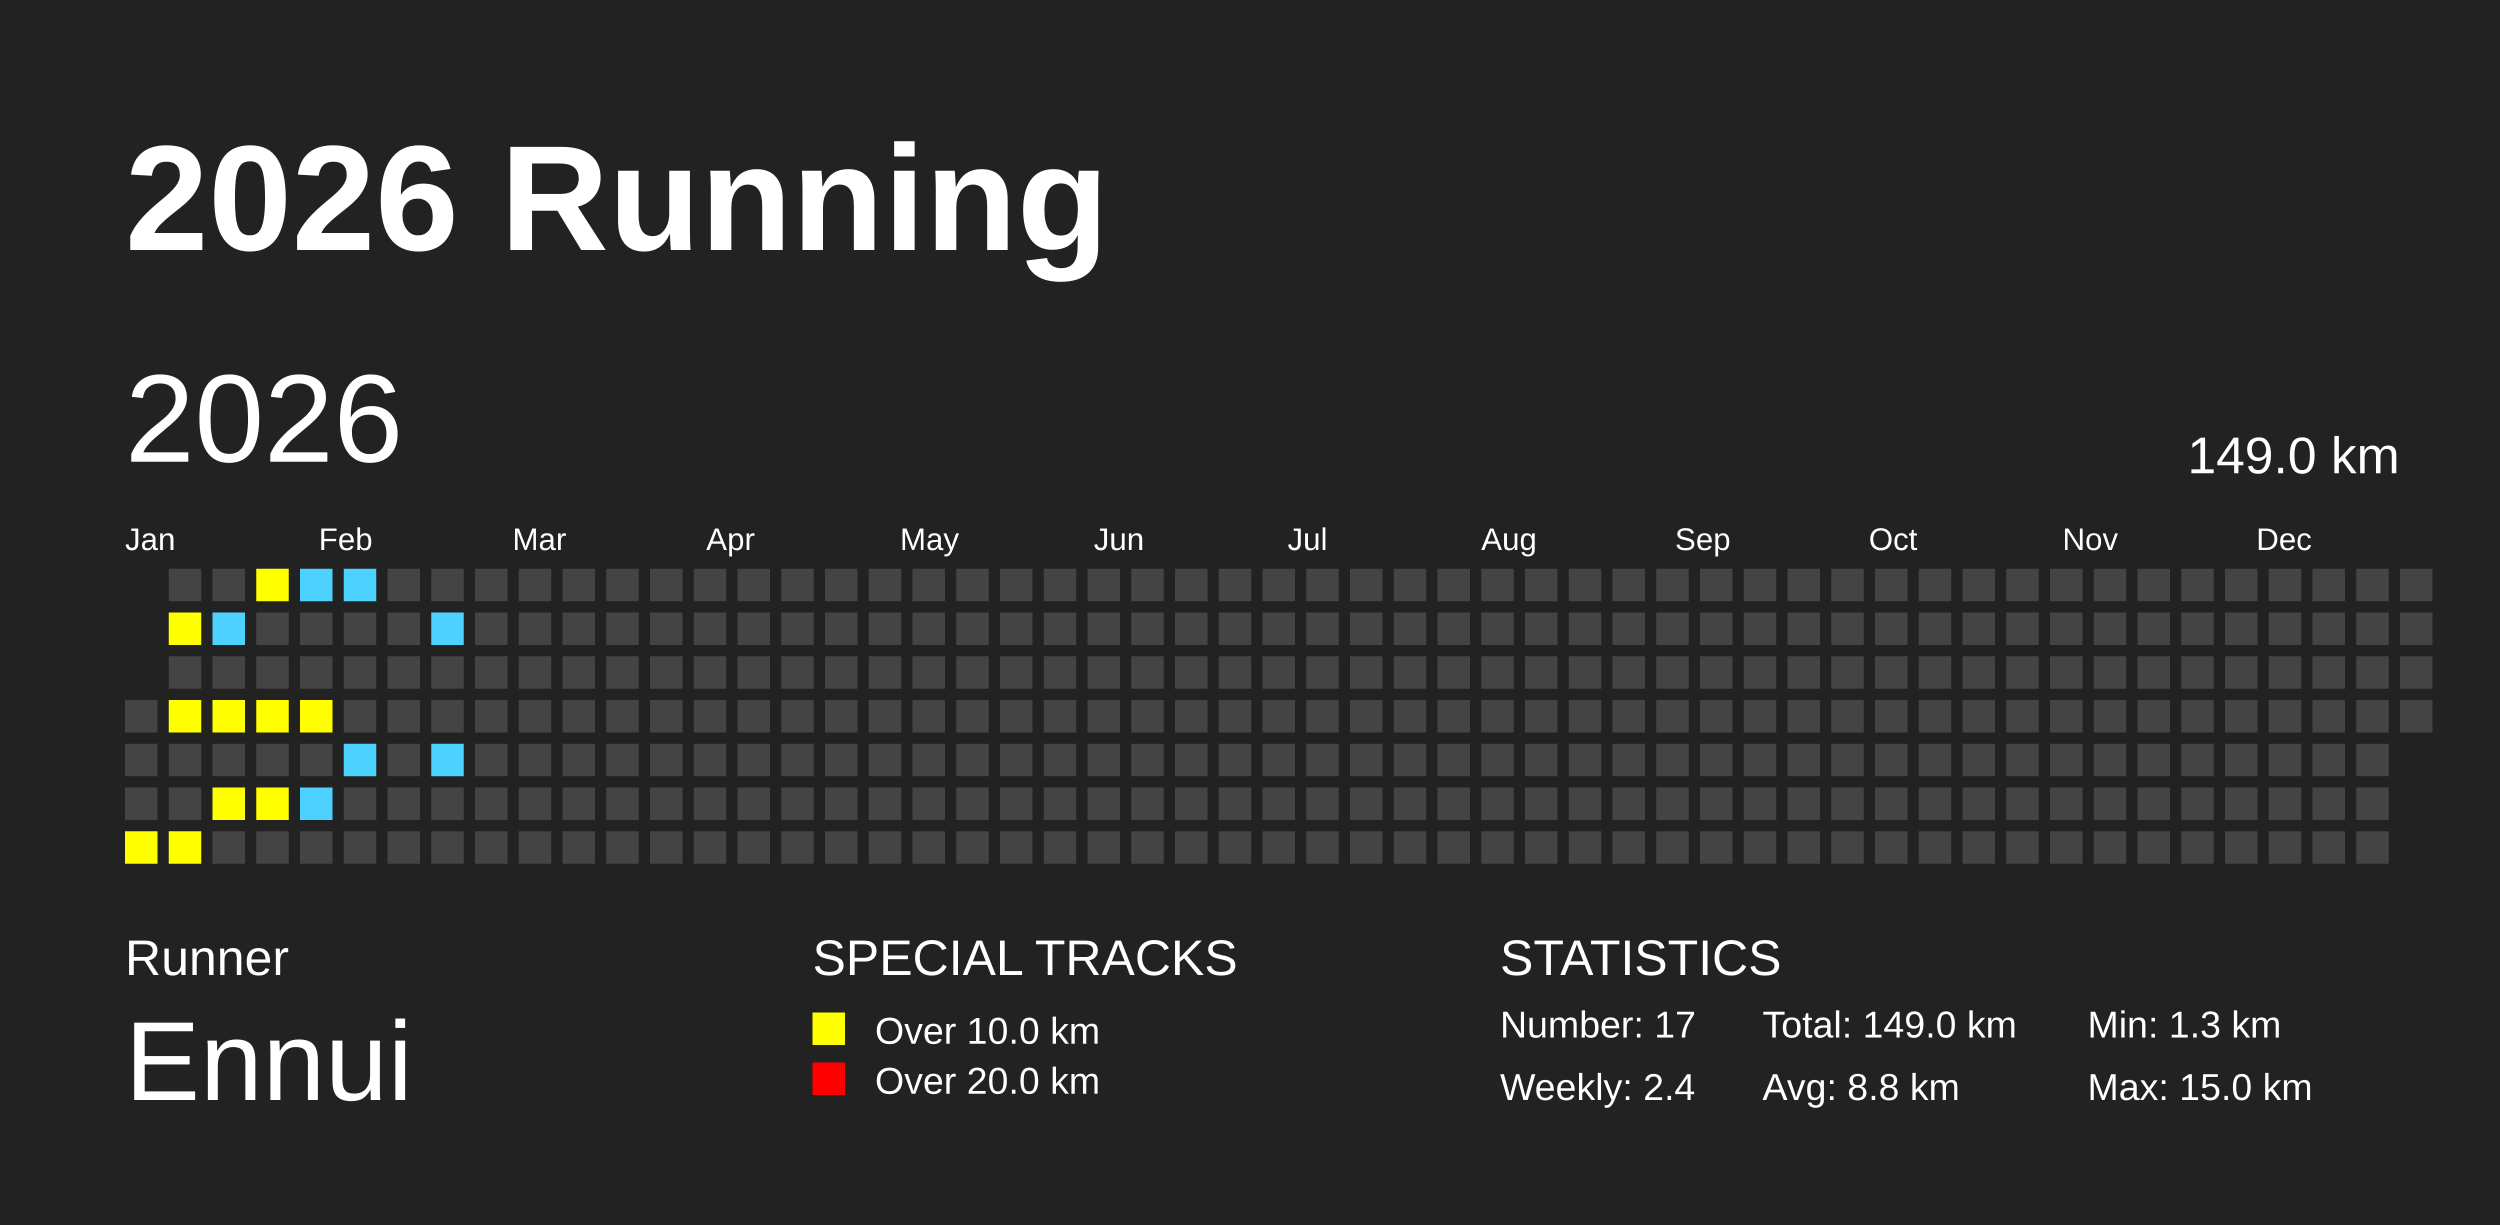
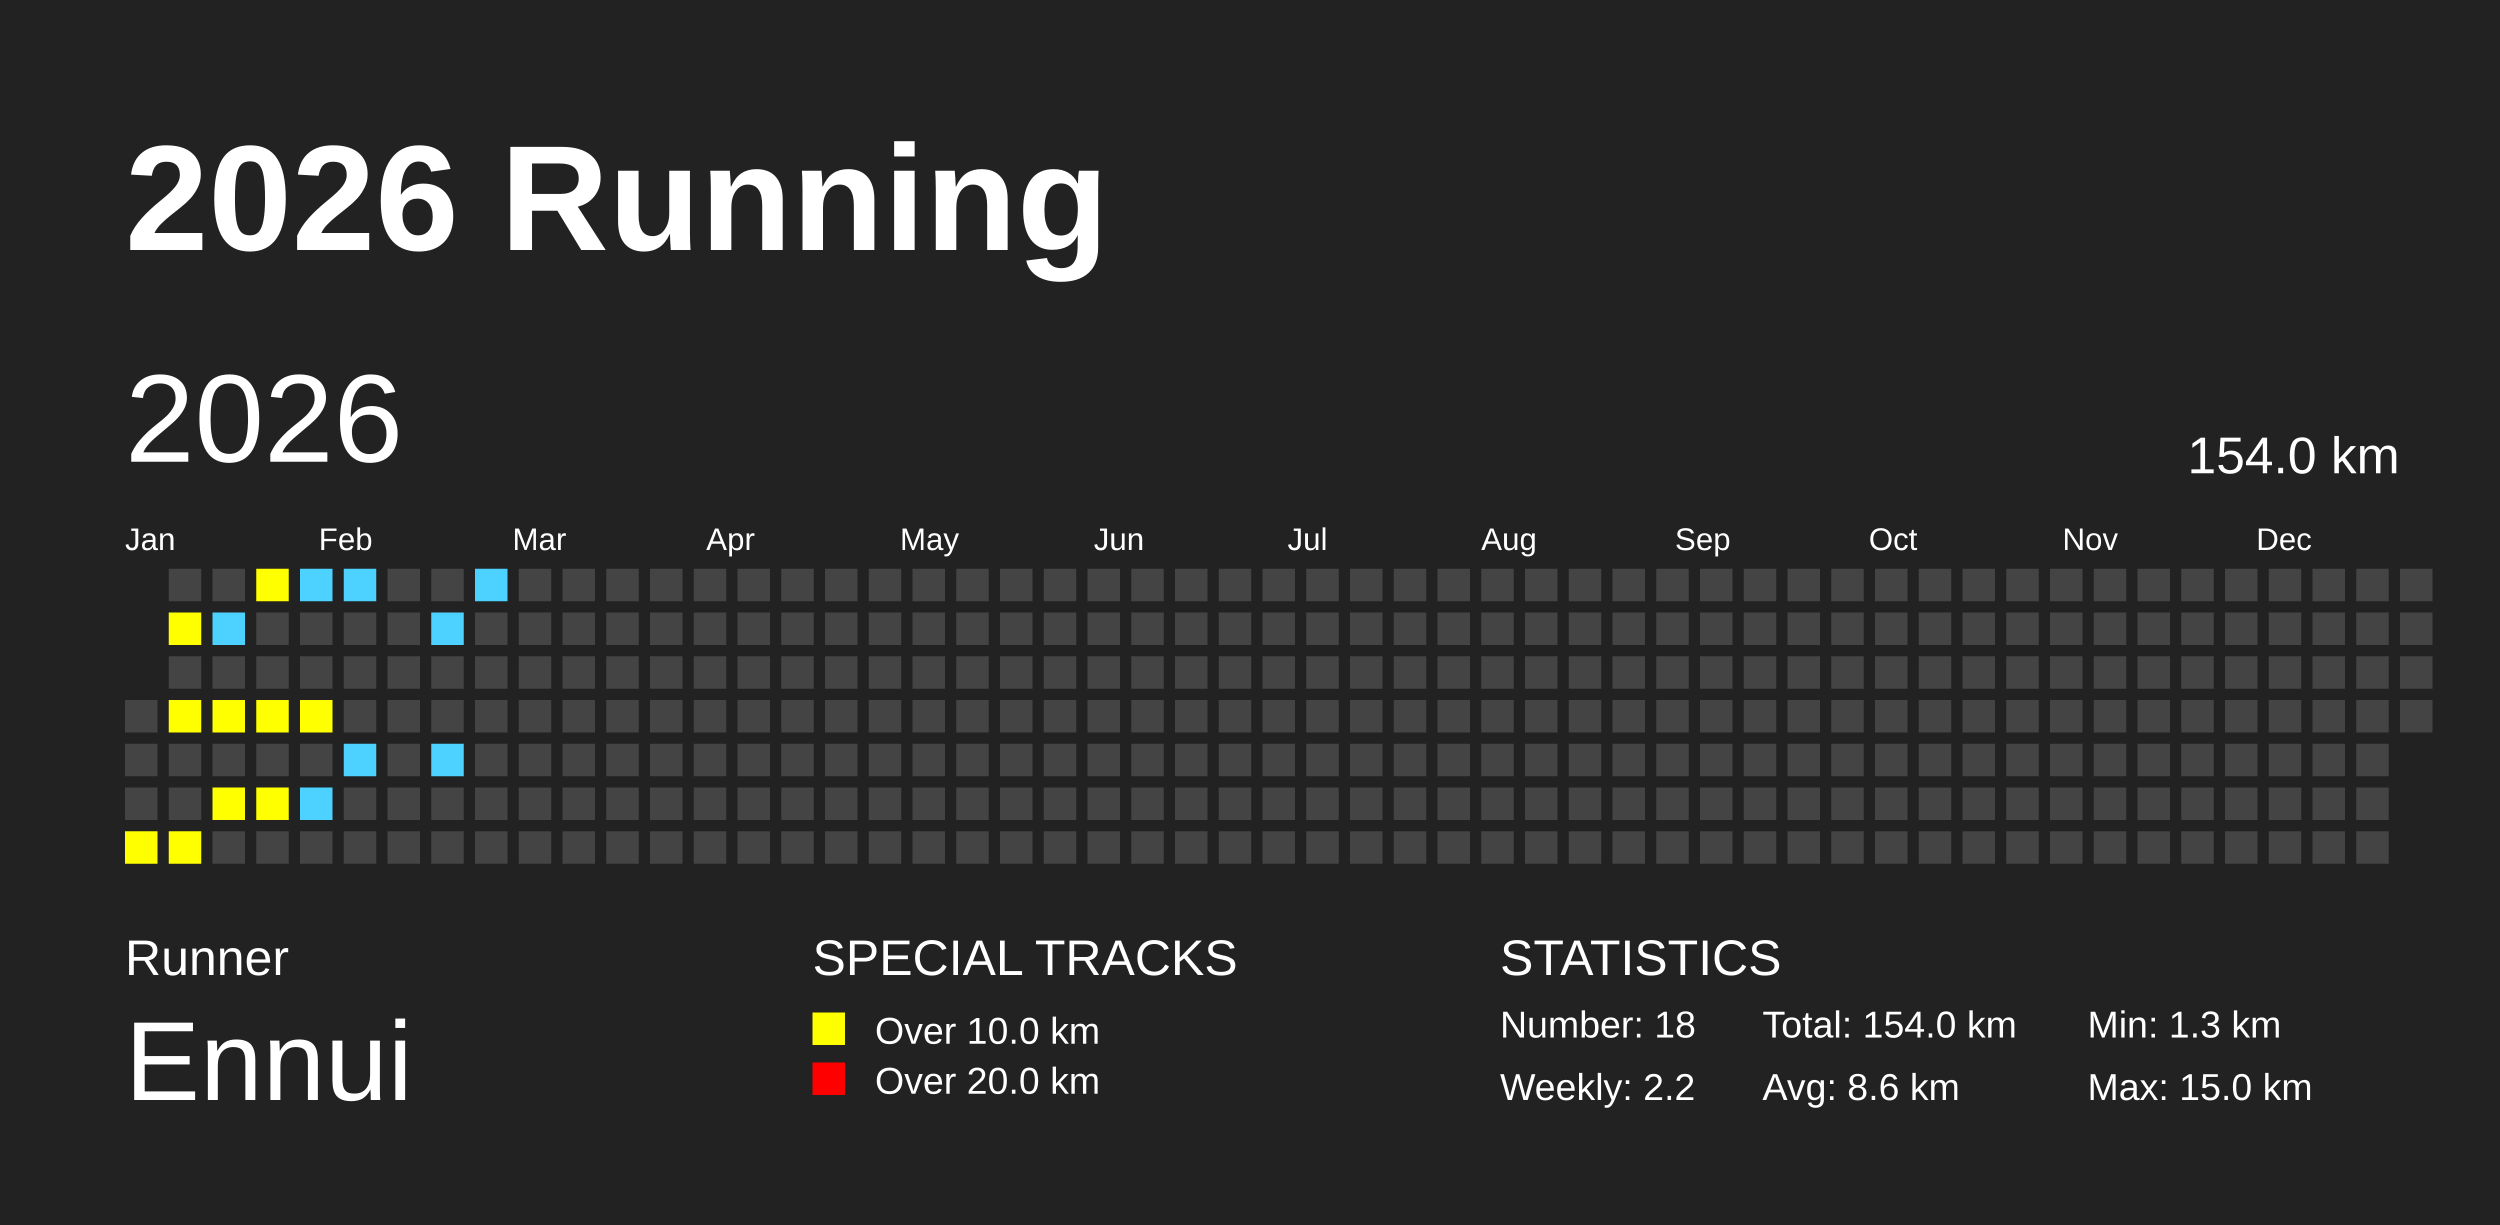
<svg xmlns="http://www.w3.org/2000/svg" baseProfile="full" height="98mm" version="1.1" viewBox="0,0,200,98" width="200mm">
  <defs />
  <rect fill="#222222" height="98" width="200" x="0" y="0" />
  <text fill="#FFFFFF" style="font-size:12px; font-family:Arial; font-weight:bold;" x="10" y="20">2026 Running</text>
  <text fill="#FFFFFF" style="font-size:4px; font-family:Arial" x="10" y="78">Runner</text>
  <text fill="#FFFFFF" style="font-size:9px; font-family:Arial" x="10" y="88">Ennui</text>
  <text fill="#FFFFFF" style="font-size:4px; font-family:Arial" x="65" y="78">SPECIAL TRACKS</text>
  <rect fill="yellow" height="2.6" width="2.6" x="65" y="81" />
  <text fill="#FFFFFF" style="font-size:3px; font-family:Arial" x="70" y="83.5">Over 10.0 km</text>
  <rect fill="red" height="2.6" width="2.6" x="65" y="85" />
  <text fill="#FFFFFF" style="font-size:3px; font-family:Arial" x="70" y="87.5">Over 20.0 km</text>
  <text fill="#FFFFFF" style="font-size:4px; font-family:Arial" x="120" y="78">STATISTICS</text>
-   <text fill="#FFFFFF" style="font-size:3px; font-family:Arial" x="120" y="83">Number: 17</text>
-   <text fill="#FFFFFF" style="font-size:3px; font-family:Arial" x="120" y="88">Weekly: 2.4</text>
-   <text fill="#FFFFFF" style="font-size:3px; font-family:Arial" x="141" y="83">Total: 149.0 km</text>
-   <text fill="#FFFFFF" style="font-size:3px; font-family:Arial" x="141" y="88">Avg: 8.8 km</text>
+   <text fill="#FFFFFF" style="font-size:3px; font-family:Arial" x="120" y="83">Number: 18</text>
+   <text fill="#FFFFFF" style="font-size:3px; font-family:Arial" x="120" y="88">Weekly: 2.2</text>
+   <text fill="#FFFFFF" style="font-size:3px; font-family:Arial" x="141" y="83">Total: 154.0 km</text>
+   <text fill="#FFFFFF" style="font-size:3px; font-family:Arial" x="141" y="88">Avg: 8.6 km</text>
  <text fill="#FFFFFF" style="font-size:3px; font-family:Arial" x="167" y="83">Min: 1.3 km</text>
  <text fill="#FFFFFF" style="font-size:3px; font-family:Arial" x="167" y="88">Max: 15.0 km</text>
  <text dominant-baseline="hanging" fill="#FFFFFF" style="font-size:10.0px; font-family:Arial;" x="10" y="30">2026</text>
-   <text dominant-baseline="hanging" fill="#FFFFFF" style="font-size:4.125px; font-family:Arial;" x="175" y="35">149.0 km</text>
+   <text dominant-baseline="hanging" fill="#FFFFFF" style="font-size:4.125px; font-family:Arial;" x="175" y="35">154.0 km</text>
  <text fill="#FFFFFF" style="font-size:2.5px; font-family:Arial" x="10.0" y="44">Jan</text>
  <text fill="#FFFFFF" style="font-size:2.5px; font-family:Arial" x="25.5" y="44">Feb</text>
  <text fill="#FFFFFF" style="font-size:2.5px; font-family:Arial" x="41.0" y="44">Mar</text>
  <text fill="#FFFFFF" style="font-size:2.5px; font-family:Arial" x="56.5" y="44">Apr</text>
  <text fill="#FFFFFF" style="font-size:2.5px; font-family:Arial" x="72.0" y="44">May</text>
  <text fill="#FFFFFF" style="font-size:2.5px; font-family:Arial" x="87.5" y="44">Jun</text>
  <text fill="#FFFFFF" style="font-size:2.5px; font-family:Arial" x="103.0" y="44">Jul</text>
  <text fill="#FFFFFF" style="font-size:2.5px; font-family:Arial" x="118.5" y="44">Aug</text>
  <text fill="#FFFFFF" style="font-size:2.5px; font-family:Arial" x="134.0" y="44">Sep</text>
  <text fill="#FFFFFF" style="font-size:2.5px; font-family:Arial" x="149.5" y="44">Oct</text>
  <text fill="#FFFFFF" style="font-size:2.5px; font-family:Arial" x="165.0" y="44">Nov</text>
  <text fill="#FFFFFF" style="font-size:2.5px; font-family:Arial" x="180.5" y="44">Dec</text>
  <rect fill="#444444" height="2.6" width="2.6" x="10.0" y="56.0" />
  <rect fill="#444444" height="2.6" width="2.6" x="10.0" y="59.5" />
  <rect fill="#444444" height="2.6" width="2.6" x="10.0" y="63.0" />
  <rect fill="yellow" height="2.6" width="2.6" x="10.0" y="66.5" />
  <rect fill="#444444" height="2.6" width="2.6" x="13.5" y="45.5" />
  <rect fill="yellow" height="2.6" width="2.6" x="13.5" y="49.0" />
  <rect fill="#444444" height="2.6" width="2.6" x="13.5" y="52.5" />
  <rect fill="yellow" height="2.6" width="2.6" x="13.5" y="56.0" />
  <rect fill="#444444" height="2.6" width="2.6" x="13.5" y="59.5" />
  <rect fill="#444444" height="2.6" width="2.6" x="13.5" y="63.0" />
  <rect fill="yellow" height="2.6" width="2.6" x="13.5" y="66.5" />
  <rect fill="#444444" height="2.6" width="2.6" x="17.0" y="45.5" />
  <rect fill="#4DD2FF" height="2.6" width="2.6" x="17.0" y="49.0" />
  <rect fill="#444444" height="2.6" width="2.6" x="17.0" y="52.5" />
  <rect fill="yellow" height="2.6" width="2.6" x="17.0" y="56.0" />
  <rect fill="#444444" height="2.6" width="2.6" x="17.0" y="59.5" />
  <rect fill="yellow" height="2.6" width="2.6" x="17.0" y="63.0" />
  <rect fill="#444444" height="2.6" width="2.6" x="17.0" y="66.5" />
  <rect fill="yellow" height="2.6" width="2.6" x="20.5" y="45.5" />
  <rect fill="#444444" height="2.6" width="2.6" x="20.5" y="49.0" />
  <rect fill="#444444" height="2.6" width="2.6" x="20.5" y="52.5" />
  <rect fill="yellow" height="2.6" width="2.6" x="20.5" y="56.0" />
  <rect fill="#444444" height="2.6" width="2.6" x="20.5" y="59.5" />
  <rect fill="yellow" height="2.6" width="2.6" x="20.5" y="63.0" />
  <rect fill="#444444" height="2.6" width="2.6" x="20.5" y="66.5" />
  <rect fill="#4DD2FF" height="2.6" width="2.6" x="24.0" y="45.5" />
  <rect fill="#444444" height="2.6" width="2.6" x="24.0" y="49.0" />
  <rect fill="#444444" height="2.6" width="2.6" x="24.0" y="52.5" />
  <rect fill="yellow" height="2.6" width="2.6" x="24.0" y="56.0" />
  <rect fill="#444444" height="2.6" width="2.6" x="24.0" y="59.5" />
  <rect fill="#4DD2FF" height="2.6" width="2.6" x="24.0" y="63.0" />
  <rect fill="#444444" height="2.6" width="2.6" x="24.0" y="66.5" />
  <rect fill="#4DD2FF" height="2.6" width="2.6" x="27.5" y="45.5" />
  <rect fill="#444444" height="2.6" width="2.6" x="27.5" y="49.0" />
  <rect fill="#444444" height="2.6" width="2.6" x="27.5" y="52.5" />
  <rect fill="#444444" height="2.6" width="2.6" x="27.5" y="56.0" />
  <rect fill="#4DD2FF" height="2.6" width="2.6" x="27.5" y="59.5" />
  <rect fill="#444444" height="2.6" width="2.6" x="27.5" y="63.0" />
  <rect fill="#444444" height="2.6" width="2.6" x="27.5" y="66.5" />
  <rect fill="#444444" height="2.6" width="2.6" x="31.0" y="45.5" />
  <rect fill="#444444" height="2.6" width="2.6" x="31.0" y="49.0" />
  <rect fill="#444444" height="2.6" width="2.6" x="31.0" y="52.5" />
  <rect fill="#444444" height="2.6" width="2.6" x="31.0" y="56.0" />
  <rect fill="#444444" height="2.6" width="2.6" x="31.0" y="59.5" />
  <rect fill="#444444" height="2.6" width="2.6" x="31.0" y="63.0" />
  <rect fill="#444444" height="2.6" width="2.6" x="31.0" y="66.5" />
  <rect fill="#444444" height="2.6" width="2.6" x="34.5" y="45.5" />
  <rect fill="#4DD2FF" height="2.6" width="2.6" x="34.5" y="49.0" />
  <rect fill="#444444" height="2.6" width="2.6" x="34.5" y="52.5" />
  <rect fill="#444444" height="2.6" width="2.6" x="34.5" y="56.0" />
  <rect fill="#4DD2FF" height="2.6" width="2.6" x="34.5" y="59.5" />
  <rect fill="#444444" height="2.6" width="2.6" x="34.5" y="63.0" />
  <rect fill="#444444" height="2.6" width="2.6" x="34.5" y="66.5" />
-   <rect fill="#444444" height="2.6" width="2.6" x="38.0" y="45.5" />
+   <rect fill="#4DD2FF" height="2.6" width="2.6" x="38.0" y="45.5" />
  <rect fill="#444444" height="2.6" width="2.6" x="38.0" y="49.0" />
  <rect fill="#444444" height="2.6" width="2.6" x="38.0" y="52.5" />
  <rect fill="#444444" height="2.6" width="2.6" x="38.0" y="56.0" />
  <rect fill="#444444" height="2.6" width="2.6" x="38.0" y="59.5" />
  <rect fill="#444444" height="2.6" width="2.6" x="38.0" y="63.0" />
  <rect fill="#444444" height="2.6" width="2.6" x="38.0" y="66.5" />
  <rect fill="#444444" height="2.6" width="2.6" x="41.5" y="45.5" />
  <rect fill="#444444" height="2.6" width="2.6" x="41.5" y="49.0" />
  <rect fill="#444444" height="2.6" width="2.6" x="41.5" y="52.5" />
  <rect fill="#444444" height="2.6" width="2.6" x="41.5" y="56.0" />
  <rect fill="#444444" height="2.6" width="2.6" x="41.5" y="59.5" />
  <rect fill="#444444" height="2.6" width="2.6" x="41.5" y="63.0" />
  <rect fill="#444444" height="2.6" width="2.6" x="41.5" y="66.5" />
  <rect fill="#444444" height="2.6" width="2.6" x="45.0" y="45.5" />
  <rect fill="#444444" height="2.6" width="2.6" x="45.0" y="49.0" />
  <rect fill="#444444" height="2.6" width="2.6" x="45.0" y="52.5" />
  <rect fill="#444444" height="2.6" width="2.6" x="45.0" y="56.0" />
  <rect fill="#444444" height="2.6" width="2.6" x="45.0" y="59.5" />
  <rect fill="#444444" height="2.6" width="2.6" x="45.0" y="63.0" />
  <rect fill="#444444" height="2.6" width="2.6" x="45.0" y="66.5" />
  <rect fill="#444444" height="2.6" width="2.6" x="48.5" y="45.5" />
  <rect fill="#444444" height="2.6" width="2.6" x="48.5" y="49.0" />
  <rect fill="#444444" height="2.6" width="2.6" x="48.5" y="52.5" />
  <rect fill="#444444" height="2.6" width="2.6" x="48.5" y="56.0" />
  <rect fill="#444444" height="2.6" width="2.6" x="48.5" y="59.5" />
  <rect fill="#444444" height="2.6" width="2.6" x="48.5" y="63.0" />
  <rect fill="#444444" height="2.6" width="2.6" x="48.5" y="66.5" />
  <rect fill="#444444" height="2.6" width="2.6" x="52.0" y="45.5" />
  <rect fill="#444444" height="2.6" width="2.6" x="52.0" y="49.0" />
  <rect fill="#444444" height="2.6" width="2.6" x="52.0" y="52.5" />
  <rect fill="#444444" height="2.6" width="2.6" x="52.0" y="56.0" />
  <rect fill="#444444" height="2.6" width="2.6" x="52.0" y="59.5" />
  <rect fill="#444444" height="2.6" width="2.6" x="52.0" y="63.0" />
  <rect fill="#444444" height="2.6" width="2.6" x="52.0" y="66.5" />
  <rect fill="#444444" height="2.6" width="2.6" x="55.5" y="45.5" />
  <rect fill="#444444" height="2.6" width="2.6" x="55.5" y="49.0" />
  <rect fill="#444444" height="2.6" width="2.6" x="55.5" y="52.5" />
  <rect fill="#444444" height="2.6" width="2.6" x="55.5" y="56.0" />
  <rect fill="#444444" height="2.6" width="2.6" x="55.5" y="59.5" />
  <rect fill="#444444" height="2.6" width="2.6" x="55.5" y="63.0" />
  <rect fill="#444444" height="2.6" width="2.6" x="55.5" y="66.5" />
  <rect fill="#444444" height="2.6" width="2.6" x="59.0" y="45.5" />
  <rect fill="#444444" height="2.6" width="2.6" x="59.0" y="49.0" />
  <rect fill="#444444" height="2.6" width="2.6" x="59.0" y="52.5" />
  <rect fill="#444444" height="2.6" width="2.6" x="59.0" y="56.0" />
  <rect fill="#444444" height="2.6" width="2.6" x="59.0" y="59.5" />
  <rect fill="#444444" height="2.6" width="2.6" x="59.0" y="63.0" />
  <rect fill="#444444" height="2.6" width="2.6" x="59.0" y="66.5" />
  <rect fill="#444444" height="2.6" width="2.6" x="62.5" y="45.5" />
  <rect fill="#444444" height="2.6" width="2.6" x="62.5" y="49.0" />
  <rect fill="#444444" height="2.6" width="2.6" x="62.5" y="52.5" />
  <rect fill="#444444" height="2.6" width="2.6" x="62.5" y="56.0" />
  <rect fill="#444444" height="2.6" width="2.6" x="62.5" y="59.5" />
  <rect fill="#444444" height="2.6" width="2.6" x="62.5" y="63.0" />
  <rect fill="#444444" height="2.6" width="2.6" x="62.5" y="66.5" />
  <rect fill="#444444" height="2.6" width="2.6" x="66.0" y="45.5" />
  <rect fill="#444444" height="2.6" width="2.6" x="66.0" y="49.0" />
  <rect fill="#444444" height="2.6" width="2.6" x="66.0" y="52.5" />
  <rect fill="#444444" height="2.6" width="2.6" x="66.0" y="56.0" />
  <rect fill="#444444" height="2.6" width="2.6" x="66.0" y="59.5" />
  <rect fill="#444444" height="2.6" width="2.6" x="66.0" y="63.0" />
  <rect fill="#444444" height="2.6" width="2.6" x="66.0" y="66.5" />
  <rect fill="#444444" height="2.6" width="2.6" x="69.5" y="45.5" />
  <rect fill="#444444" height="2.6" width="2.6" x="69.5" y="49.0" />
  <rect fill="#444444" height="2.6" width="2.6" x="69.5" y="52.5" />
  <rect fill="#444444" height="2.6" width="2.6" x="69.5" y="56.0" />
  <rect fill="#444444" height="2.6" width="2.6" x="69.5" y="59.5" />
  <rect fill="#444444" height="2.6" width="2.6" x="69.5" y="63.0" />
  <rect fill="#444444" height="2.6" width="2.6" x="69.5" y="66.5" />
  <rect fill="#444444" height="2.6" width="2.6" x="73.0" y="45.5" />
  <rect fill="#444444" height="2.6" width="2.6" x="73.0" y="49.0" />
  <rect fill="#444444" height="2.6" width="2.6" x="73.0" y="52.5" />
  <rect fill="#444444" height="2.6" width="2.6" x="73.0" y="56.0" />
  <rect fill="#444444" height="2.6" width="2.6" x="73.0" y="59.5" />
  <rect fill="#444444" height="2.6" width="2.6" x="73.0" y="63.0" />
  <rect fill="#444444" height="2.6" width="2.6" x="73.0" y="66.5" />
  <rect fill="#444444" height="2.6" width="2.6" x="76.5" y="45.5" />
  <rect fill="#444444" height="2.6" width="2.6" x="76.5" y="49.0" />
  <rect fill="#444444" height="2.6" width="2.6" x="76.5" y="52.5" />
  <rect fill="#444444" height="2.6" width="2.6" x="76.5" y="56.0" />
  <rect fill="#444444" height="2.6" width="2.6" x="76.5" y="59.5" />
  <rect fill="#444444" height="2.6" width="2.6" x="76.5" y="63.0" />
  <rect fill="#444444" height="2.6" width="2.6" x="76.5" y="66.5" />
  <rect fill="#444444" height="2.6" width="2.6" x="80.0" y="45.5" />
  <rect fill="#444444" height="2.6" width="2.6" x="80.0" y="49.0" />
  <rect fill="#444444" height="2.6" width="2.6" x="80.0" y="52.5" />
  <rect fill="#444444" height="2.6" width="2.6" x="80.0" y="56.0" />
  <rect fill="#444444" height="2.6" width="2.6" x="80.0" y="59.5" />
  <rect fill="#444444" height="2.6" width="2.6" x="80.0" y="63.0" />
  <rect fill="#444444" height="2.6" width="2.6" x="80.0" y="66.5" />
  <rect fill="#444444" height="2.6" width="2.6" x="83.5" y="45.5" />
  <rect fill="#444444" height="2.6" width="2.6" x="83.5" y="49.0" />
  <rect fill="#444444" height="2.6" width="2.6" x="83.5" y="52.5" />
  <rect fill="#444444" height="2.6" width="2.6" x="83.5" y="56.0" />
  <rect fill="#444444" height="2.6" width="2.6" x="83.5" y="59.5" />
  <rect fill="#444444" height="2.6" width="2.6" x="83.5" y="63.0" />
  <rect fill="#444444" height="2.6" width="2.6" x="83.5" y="66.5" />
  <rect fill="#444444" height="2.6" width="2.6" x="87.0" y="45.5" />
  <rect fill="#444444" height="2.6" width="2.6" x="87.0" y="49.0" />
  <rect fill="#444444" height="2.6" width="2.6" x="87.0" y="52.5" />
  <rect fill="#444444" height="2.6" width="2.6" x="87.0" y="56.0" />
  <rect fill="#444444" height="2.6" width="2.6" x="87.0" y="59.5" />
  <rect fill="#444444" height="2.6" width="2.6" x="87.0" y="63.0" />
  <rect fill="#444444" height="2.6" width="2.6" x="87.0" y="66.5" />
  <rect fill="#444444" height="2.6" width="2.6" x="90.5" y="45.5" />
  <rect fill="#444444" height="2.6" width="2.6" x="90.5" y="49.0" />
  <rect fill="#444444" height="2.6" width="2.6" x="90.5" y="52.5" />
  <rect fill="#444444" height="2.6" width="2.6" x="90.5" y="56.0" />
  <rect fill="#444444" height="2.6" width="2.6" x="90.5" y="59.5" />
  <rect fill="#444444" height="2.6" width="2.6" x="90.5" y="63.0" />
  <rect fill="#444444" height="2.6" width="2.6" x="90.5" y="66.5" />
  <rect fill="#444444" height="2.6" width="2.6" x="94.0" y="45.5" />
  <rect fill="#444444" height="2.6" width="2.6" x="94.0" y="49.0" />
  <rect fill="#444444" height="2.6" width="2.6" x="94.0" y="52.5" />
  <rect fill="#444444" height="2.6" width="2.6" x="94.0" y="56.0" />
  <rect fill="#444444" height="2.6" width="2.6" x="94.0" y="59.5" />
  <rect fill="#444444" height="2.6" width="2.6" x="94.0" y="63.0" />
  <rect fill="#444444" height="2.6" width="2.6" x="94.0" y="66.5" />
  <rect fill="#444444" height="2.6" width="2.6" x="97.5" y="45.5" />
  <rect fill="#444444" height="2.6" width="2.6" x="97.5" y="49.0" />
  <rect fill="#444444" height="2.6" width="2.6" x="97.5" y="52.5" />
  <rect fill="#444444" height="2.6" width="2.6" x="97.5" y="56.0" />
  <rect fill="#444444" height="2.6" width="2.6" x="97.5" y="59.5" />
  <rect fill="#444444" height="2.6" width="2.6" x="97.5" y="63.0" />
  <rect fill="#444444" height="2.6" width="2.6" x="97.5" y="66.5" />
  <rect fill="#444444" height="2.6" width="2.6" x="101.0" y="45.5" />
  <rect fill="#444444" height="2.6" width="2.6" x="101.0" y="49.0" />
  <rect fill="#444444" height="2.6" width="2.6" x="101.0" y="52.5" />
  <rect fill="#444444" height="2.6" width="2.6" x="101.0" y="56.0" />
  <rect fill="#444444" height="2.6" width="2.6" x="101.0" y="59.5" />
  <rect fill="#444444" height="2.6" width="2.6" x="101.0" y="63.0" />
  <rect fill="#444444" height="2.6" width="2.6" x="101.0" y="66.5" />
  <rect fill="#444444" height="2.6" width="2.6" x="104.5" y="45.5" />
  <rect fill="#444444" height="2.6" width="2.6" x="104.5" y="49.0" />
  <rect fill="#444444" height="2.6" width="2.6" x="104.5" y="52.5" />
  <rect fill="#444444" height="2.6" width="2.6" x="104.5" y="56.0" />
  <rect fill="#444444" height="2.6" width="2.6" x="104.5" y="59.5" />
  <rect fill="#444444" height="2.6" width="2.6" x="104.5" y="63.0" />
  <rect fill="#444444" height="2.6" width="2.6" x="104.5" y="66.5" />
  <rect fill="#444444" height="2.6" width="2.6" x="108.0" y="45.5" />
  <rect fill="#444444" height="2.6" width="2.6" x="108.0" y="49.0" />
  <rect fill="#444444" height="2.6" width="2.6" x="108.0" y="52.5" />
  <rect fill="#444444" height="2.6" width="2.6" x="108.0" y="56.0" />
  <rect fill="#444444" height="2.6" width="2.6" x="108.0" y="59.5" />
  <rect fill="#444444" height="2.6" width="2.6" x="108.0" y="63.0" />
  <rect fill="#444444" height="2.6" width="2.6" x="108.0" y="66.5" />
  <rect fill="#444444" height="2.6" width="2.6" x="111.5" y="45.5" />
  <rect fill="#444444" height="2.6" width="2.6" x="111.5" y="49.0" />
  <rect fill="#444444" height="2.6" width="2.6" x="111.5" y="52.5" />
  <rect fill="#444444" height="2.6" width="2.6" x="111.5" y="56.0" />
  <rect fill="#444444" height="2.6" width="2.6" x="111.5" y="59.5" />
  <rect fill="#444444" height="2.6" width="2.6" x="111.5" y="63.0" />
  <rect fill="#444444" height="2.6" width="2.6" x="111.5" y="66.5" />
  <rect fill="#444444" height="2.6" width="2.6" x="115.0" y="45.5" />
  <rect fill="#444444" height="2.6" width="2.6" x="115.0" y="49.0" />
  <rect fill="#444444" height="2.6" width="2.6" x="115.0" y="52.5" />
  <rect fill="#444444" height="2.6" width="2.6" x="115.0" y="56.0" />
  <rect fill="#444444" height="2.6" width="2.6" x="115.0" y="59.5" />
  <rect fill="#444444" height="2.6" width="2.6" x="115.0" y="63.0" />
  <rect fill="#444444" height="2.6" width="2.6" x="115.0" y="66.5" />
  <rect fill="#444444" height="2.6" width="2.6" x="118.5" y="45.5" />
  <rect fill="#444444" height="2.6" width="2.6" x="118.5" y="49.0" />
  <rect fill="#444444" height="2.6" width="2.6" x="118.5" y="52.5" />
  <rect fill="#444444" height="2.6" width="2.6" x="118.5" y="56.0" />
  <rect fill="#444444" height="2.6" width="2.6" x="118.5" y="59.5" />
  <rect fill="#444444" height="2.6" width="2.6" x="118.5" y="63.0" />
  <rect fill="#444444" height="2.6" width="2.6" x="118.5" y="66.5" />
  <rect fill="#444444" height="2.6" width="2.6" x="122.0" y="45.5" />
  <rect fill="#444444" height="2.6" width="2.6" x="122.0" y="49.0" />
  <rect fill="#444444" height="2.6" width="2.6" x="122.0" y="52.5" />
  <rect fill="#444444" height="2.6" width="2.6" x="122.0" y="56.0" />
  <rect fill="#444444" height="2.6" width="2.6" x="122.0" y="59.5" />
  <rect fill="#444444" height="2.6" width="2.6" x="122.0" y="63.0" />
  <rect fill="#444444" height="2.6" width="2.6" x="122.0" y="66.5" />
  <rect fill="#444444" height="2.6" width="2.6" x="125.5" y="45.5" />
  <rect fill="#444444" height="2.6" width="2.6" x="125.5" y="49.0" />
  <rect fill="#444444" height="2.6" width="2.6" x="125.5" y="52.5" />
  <rect fill="#444444" height="2.6" width="2.6" x="125.5" y="56.0" />
  <rect fill="#444444" height="2.6" width="2.6" x="125.5" y="59.5" />
  <rect fill="#444444" height="2.6" width="2.6" x="125.5" y="63.0" />
  <rect fill="#444444" height="2.6" width="2.6" x="125.5" y="66.5" />
  <rect fill="#444444" height="2.6" width="2.6" x="129.0" y="45.5" />
  <rect fill="#444444" height="2.6" width="2.6" x="129.0" y="49.0" />
  <rect fill="#444444" height="2.6" width="2.6" x="129.0" y="52.5" />
  <rect fill="#444444" height="2.6" width="2.6" x="129.0" y="56.0" />
  <rect fill="#444444" height="2.6" width="2.6" x="129.0" y="59.5" />
  <rect fill="#444444" height="2.6" width="2.6" x="129.0" y="63.0" />
  <rect fill="#444444" height="2.6" width="2.6" x="129.0" y="66.5" />
  <rect fill="#444444" height="2.6" width="2.6" x="132.5" y="45.5" />
  <rect fill="#444444" height="2.6" width="2.6" x="132.5" y="49.0" />
  <rect fill="#444444" height="2.6" width="2.6" x="132.5" y="52.5" />
  <rect fill="#444444" height="2.6" width="2.6" x="132.5" y="56.0" />
  <rect fill="#444444" height="2.6" width="2.6" x="132.5" y="59.5" />
  <rect fill="#444444" height="2.6" width="2.6" x="132.5" y="63.0" />
  <rect fill="#444444" height="2.6" width="2.6" x="132.5" y="66.5" />
  <rect fill="#444444" height="2.6" width="2.6" x="136.0" y="45.5" />
  <rect fill="#444444" height="2.6" width="2.6" x="136.0" y="49.0" />
  <rect fill="#444444" height="2.6" width="2.6" x="136.0" y="52.5" />
  <rect fill="#444444" height="2.6" width="2.6" x="136.0" y="56.0" />
  <rect fill="#444444" height="2.6" width="2.6" x="136.0" y="59.5" />
  <rect fill="#444444" height="2.6" width="2.6" x="136.0" y="63.0" />
  <rect fill="#444444" height="2.6" width="2.6" x="136.0" y="66.5" />
  <rect fill="#444444" height="2.6" width="2.6" x="139.5" y="45.5" />
  <rect fill="#444444" height="2.6" width="2.6" x="139.5" y="49.0" />
  <rect fill="#444444" height="2.6" width="2.6" x="139.5" y="52.5" />
  <rect fill="#444444" height="2.6" width="2.6" x="139.5" y="56.0" />
  <rect fill="#444444" height="2.6" width="2.6" x="139.5" y="59.5" />
  <rect fill="#444444" height="2.6" width="2.6" x="139.5" y="63.0" />
  <rect fill="#444444" height="2.6" width="2.6" x="139.5" y="66.5" />
  <rect fill="#444444" height="2.6" width="2.6" x="143.0" y="45.5" />
  <rect fill="#444444" height="2.6" width="2.6" x="143.0" y="49.0" />
  <rect fill="#444444" height="2.6" width="2.6" x="143.0" y="52.5" />
  <rect fill="#444444" height="2.6" width="2.6" x="143.0" y="56.0" />
  <rect fill="#444444" height="2.6" width="2.6" x="143.0" y="59.5" />
  <rect fill="#444444" height="2.6" width="2.6" x="143.0" y="63.0" />
  <rect fill="#444444" height="2.6" width="2.6" x="143.0" y="66.5" />
  <rect fill="#444444" height="2.6" width="2.6" x="146.5" y="45.5" />
  <rect fill="#444444" height="2.6" width="2.6" x="146.5" y="49.0" />
  <rect fill="#444444" height="2.6" width="2.6" x="146.5" y="52.5" />
  <rect fill="#444444" height="2.6" width="2.6" x="146.5" y="56.0" />
  <rect fill="#444444" height="2.6" width="2.6" x="146.5" y="59.5" />
  <rect fill="#444444" height="2.6" width="2.6" x="146.5" y="63.0" />
  <rect fill="#444444" height="2.6" width="2.6" x="146.5" y="66.5" />
  <rect fill="#444444" height="2.6" width="2.6" x="150.0" y="45.5" />
  <rect fill="#444444" height="2.6" width="2.6" x="150.0" y="49.0" />
  <rect fill="#444444" height="2.6" width="2.6" x="150.0" y="52.5" />
  <rect fill="#444444" height="2.6" width="2.6" x="150.0" y="56.0" />
  <rect fill="#444444" height="2.6" width="2.6" x="150.0" y="59.5" />
  <rect fill="#444444" height="2.6" width="2.6" x="150.0" y="63.0" />
  <rect fill="#444444" height="2.6" width="2.6" x="150.0" y="66.5" />
  <rect fill="#444444" height="2.6" width="2.6" x="153.5" y="45.5" />
  <rect fill="#444444" height="2.6" width="2.6" x="153.5" y="49.0" />
  <rect fill="#444444" height="2.6" width="2.6" x="153.5" y="52.5" />
  <rect fill="#444444" height="2.6" width="2.6" x="153.5" y="56.0" />
  <rect fill="#444444" height="2.6" width="2.6" x="153.5" y="59.5" />
  <rect fill="#444444" height="2.6" width="2.6" x="153.5" y="63.0" />
  <rect fill="#444444" height="2.6" width="2.6" x="153.5" y="66.5" />
  <rect fill="#444444" height="2.6" width="2.6" x="157.0" y="45.5" />
  <rect fill="#444444" height="2.6" width="2.6" x="157.0" y="49.0" />
  <rect fill="#444444" height="2.6" width="2.6" x="157.0" y="52.5" />
  <rect fill="#444444" height="2.6" width="2.6" x="157.0" y="56.0" />
  <rect fill="#444444" height="2.6" width="2.6" x="157.0" y="59.5" />
  <rect fill="#444444" height="2.6" width="2.6" x="157.0" y="63.0" />
  <rect fill="#444444" height="2.6" width="2.6" x="157.0" y="66.5" />
  <rect fill="#444444" height="2.6" width="2.6" x="160.5" y="45.5" />
  <rect fill="#444444" height="2.6" width="2.6" x="160.5" y="49.0" />
  <rect fill="#444444" height="2.6" width="2.6" x="160.5" y="52.5" />
  <rect fill="#444444" height="2.6" width="2.6" x="160.5" y="56.0" />
  <rect fill="#444444" height="2.6" width="2.6" x="160.5" y="59.5" />
  <rect fill="#444444" height="2.6" width="2.6" x="160.5" y="63.0" />
  <rect fill="#444444" height="2.6" width="2.6" x="160.5" y="66.5" />
  <rect fill="#444444" height="2.6" width="2.6" x="164.0" y="45.5" />
  <rect fill="#444444" height="2.6" width="2.6" x="164.0" y="49.0" />
  <rect fill="#444444" height="2.6" width="2.6" x="164.0" y="52.5" />
  <rect fill="#444444" height="2.6" width="2.6" x="164.0" y="56.0" />
  <rect fill="#444444" height="2.6" width="2.6" x="164.0" y="59.5" />
  <rect fill="#444444" height="2.6" width="2.6" x="164.0" y="63.0" />
  <rect fill="#444444" height="2.6" width="2.6" x="164.0" y="66.5" />
  <rect fill="#444444" height="2.6" width="2.6" x="167.5" y="45.5" />
  <rect fill="#444444" height="2.6" width="2.6" x="167.5" y="49.0" />
  <rect fill="#444444" height="2.6" width="2.6" x="167.5" y="52.5" />
  <rect fill="#444444" height="2.6" width="2.6" x="167.5" y="56.0" />
  <rect fill="#444444" height="2.6" width="2.6" x="167.5" y="59.5" />
  <rect fill="#444444" height="2.6" width="2.6" x="167.5" y="63.0" />
  <rect fill="#444444" height="2.6" width="2.6" x="167.5" y="66.5" />
  <rect fill="#444444" height="2.6" width="2.6" x="171.0" y="45.5" />
  <rect fill="#444444" height="2.6" width="2.6" x="171.0" y="49.0" />
  <rect fill="#444444" height="2.6" width="2.6" x="171.0" y="52.5" />
  <rect fill="#444444" height="2.6" width="2.6" x="171.0" y="56.0" />
  <rect fill="#444444" height="2.6" width="2.6" x="171.0" y="59.5" />
  <rect fill="#444444" height="2.6" width="2.6" x="171.0" y="63.0" />
  <rect fill="#444444" height="2.6" width="2.6" x="171.0" y="66.5" />
  <rect fill="#444444" height="2.6" width="2.6" x="174.5" y="45.5" />
  <rect fill="#444444" height="2.6" width="2.6" x="174.5" y="49.0" />
  <rect fill="#444444" height="2.6" width="2.6" x="174.5" y="52.5" />
  <rect fill="#444444" height="2.6" width="2.6" x="174.5" y="56.0" />
  <rect fill="#444444" height="2.6" width="2.6" x="174.5" y="59.5" />
  <rect fill="#444444" height="2.6" width="2.6" x="174.5" y="63.0" />
  <rect fill="#444444" height="2.6" width="2.6" x="174.5" y="66.5" />
  <rect fill="#444444" height="2.6" width="2.6" x="178.0" y="45.5" />
  <rect fill="#444444" height="2.6" width="2.6" x="178.0" y="49.0" />
  <rect fill="#444444" height="2.6" width="2.6" x="178.0" y="52.5" />
  <rect fill="#444444" height="2.6" width="2.6" x="178.0" y="56.0" />
  <rect fill="#444444" height="2.6" width="2.6" x="178.0" y="59.5" />
  <rect fill="#444444" height="2.6" width="2.6" x="178.0" y="63.0" />
  <rect fill="#444444" height="2.6" width="2.6" x="178.0" y="66.5" />
  <rect fill="#444444" height="2.6" width="2.6" x="181.5" y="45.5" />
  <rect fill="#444444" height="2.6" width="2.6" x="181.5" y="49.0" />
  <rect fill="#444444" height="2.6" width="2.6" x="181.5" y="52.5" />
  <rect fill="#444444" height="2.6" width="2.6" x="181.5" y="56.0" />
  <rect fill="#444444" height="2.6" width="2.6" x="181.5" y="59.5" />
  <rect fill="#444444" height="2.6" width="2.6" x="181.5" y="63.0" />
  <rect fill="#444444" height="2.6" width="2.6" x="181.5" y="66.5" />
  <rect fill="#444444" height="2.6" width="2.6" x="185.0" y="45.5" />
  <rect fill="#444444" height="2.6" width="2.6" x="185.0" y="49.0" />
  <rect fill="#444444" height="2.6" width="2.6" x="185.0" y="52.5" />
  <rect fill="#444444" height="2.6" width="2.6" x="185.0" y="56.0" />
  <rect fill="#444444" height="2.6" width="2.6" x="185.0" y="59.5" />
  <rect fill="#444444" height="2.6" width="2.6" x="185.0" y="63.0" />
  <rect fill="#444444" height="2.6" width="2.6" x="185.0" y="66.5" />
  <rect fill="#444444" height="2.6" width="2.6" x="188.5" y="45.5" />
  <rect fill="#444444" height="2.6" width="2.6" x="188.5" y="49.0" />
  <rect fill="#444444" height="2.6" width="2.6" x="188.5" y="52.5" />
  <rect fill="#444444" height="2.6" width="2.6" x="188.5" y="56.0" />
  <rect fill="#444444" height="2.6" width="2.6" x="188.5" y="59.5" />
  <rect fill="#444444" height="2.6" width="2.6" x="188.5" y="63.0" />
  <rect fill="#444444" height="2.6" width="2.6" x="188.5" y="66.5" />
  <rect fill="#444444" height="2.6" width="2.6" x="192.0" y="45.5" />
  <rect fill="#444444" height="2.6" width="2.6" x="192.0" y="49.0" />
  <rect fill="#444444" height="2.6" width="2.6" x="192.0" y="52.5" />
  <rect fill="#444444" height="2.6" width="2.6" x="192.0" y="56.0" />
</svg>
